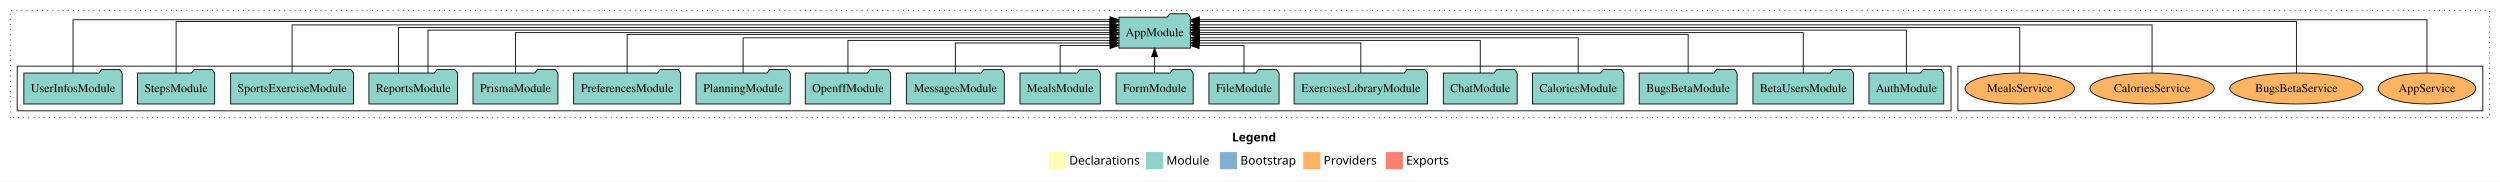
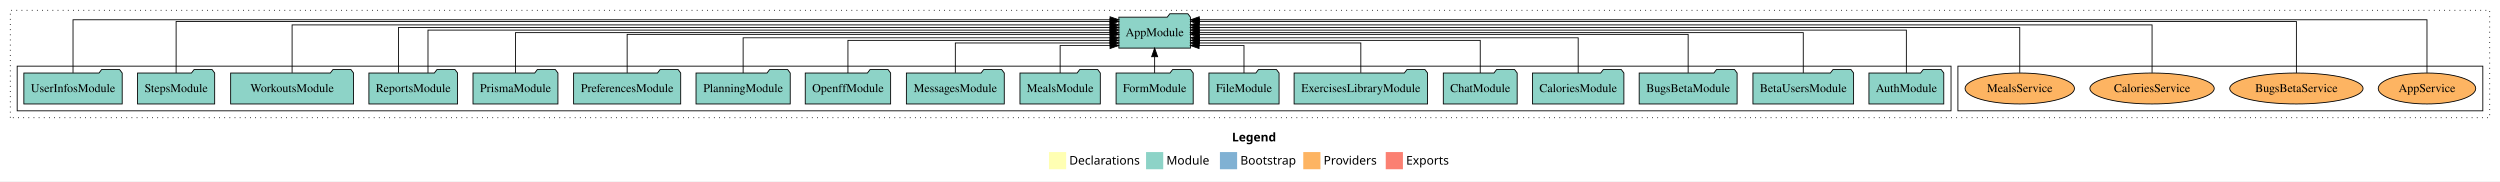
<svg xmlns="http://www.w3.org/2000/svg" width="2910pt" height="211pt" viewBox="0.00 0.00 2910.00 211.00">
  <g id="graph0" class="graph" transform="scale(1 1) rotate(0) translate(4 207)">
    <polygon fill="white" stroke="transparent" points="-4,4 -4,-207 2906,-207 2906,4 -4,4" />
    <text text-anchor="start" x="1430.01" y="-42.4" font-family="Times-12" font-weight="bold" font-size="14.00">Legend</text>
    <polygon fill="#ffffb3" stroke="transparent" points="1217,-10 1217,-30 1237,-30 1237,-10 1217,-10" />
    <text text-anchor="start" x="1240.63" y="-15.4" font-family="Times-12" font-size="14.00">  Declarations</text>
    <polygon fill="#8dd3c7" stroke="transparent" points="1330,-10 1330,-30 1350,-30 1350,-10 1330,-10" />
    <text text-anchor="start" x="1353.73" y="-15.4" font-family="Times-12" font-size="14.00">  Module</text>
    <polygon fill="#80b1d3" stroke="transparent" points="1416,-10 1416,-30 1436,-30 1436,-10 1416,-10" />
    <text text-anchor="start" x="1439.78" y="-15.4" font-family="Times-12" font-size="14.00">  Bootstrap</text>
    <polygon fill="#fdb462" stroke="transparent" points="1513,-10 1513,-30 1533,-30 1533,-10 1513,-10" />
    <text text-anchor="start" x="1536.67" y="-15.4" font-family="Times-12" font-size="14.00">  Providers</text>
    <polygon fill="#fb8072" stroke="transparent" points="1609,-10 1609,-30 1629,-30 1629,-10 1609,-10" />
    <text text-anchor="start" x="1632.73" y="-15.4" font-family="Times-12" font-size="14.00">  Exports</text>
    <g id="clust1" class="cluster">
      <polygon fill="none" stroke="black" stroke-dasharray="1,5" points="8,-70 8,-195 2894,-195 2894,-70 8,-70" />
    </g>
    <g id="clust6" class="cluster">
      <polygon fill="none" stroke="black" points="2275,-78 2275,-130 2886,-130 2886,-78 2275,-78" />
    </g>
    <g id="clust3" class="cluster">
      <polygon fill="none" stroke="black" points="16,-78 16,-130 2267,-130 2267,-78 16,-78" />
    </g>
    <g id="node1" class="node">
      <polygon fill="#8dd3c7" stroke="black" points="2258.55,-122 2255.55,-126 2234.55,-126 2231.55,-122 2171.45,-122 2171.45,-86 2258.55,-86 2258.55,-122" />
      <text text-anchor="middle" x="2215" y="-99.8" font-family="Times,serif" font-size="14.00">AuthModule</text>
    </g>
    <g id="node19" class="node">
      <polygon fill="#8dd3c7" stroke="black" points="1381.66,-187 1378.66,-191 1357.66,-191 1354.66,-187 1298.34,-187 1298.34,-151 1381.66,-151 1381.66,-187" />
      <text text-anchor="middle" x="1340" y="-164.8" font-family="Times,serif" font-size="14.00">AppModule</text>
    </g>
    <g id="edge1" class="edge">
      <path fill="none" stroke="black" d="M2215,-122.22C2215,-142.37 2215,-172 2215,-172 2215,-172 1391.91,-172 1391.91,-172" />
      <polygon fill="black" stroke="black" points="1391.91,-168.5 1381.91,-172 1391.91,-175.5 1391.91,-168.5" />
    </g>
    <g id="node2" class="node">
      <polygon fill="#8dd3c7" stroke="black" points="2153.58,-122 2150.58,-126 2129.58,-126 2126.58,-122 2036.42,-122 2036.42,-86 2153.58,-86 2153.58,-122" />
      <text text-anchor="middle" x="2095" y="-99.8" font-family="Times,serif" font-size="14.00">BetaUsersModule</text>
    </g>
    <g id="edge2" class="edge">
      <path fill="none" stroke="black" d="M2095,-122.11C2095,-141.34 2095,-169 2095,-169 2095,-169 1391.67,-169 1391.67,-169" />
      <polygon fill="black" stroke="black" points="1391.67,-165.5 1381.67,-169 1391.67,-172.5 1391.67,-165.5" />
    </g>
    <g id="node3" class="node">
      <polygon fill="#8dd3c7" stroke="black" points="2017.99,-122 2014.99,-126 1993.99,-126 1990.99,-122 1904.01,-122 1904.01,-86 2017.99,-86 2017.99,-122" />
      <text text-anchor="middle" x="1961" y="-99.8" font-family="Times,serif" font-size="14.00">BugsBetaModule</text>
    </g>
    <g id="edge3" class="edge">
      <path fill="none" stroke="black" d="M1961,-122.22C1961,-140.83 1961,-167 1961,-167 1961,-167 1391.71,-167 1391.71,-167" />
      <polygon fill="black" stroke="black" points="1391.71,-163.5 1381.71,-167 1391.71,-170.5 1391.71,-163.5" />
    </g>
    <g id="node4" class="node">
      <polygon fill="#8dd3c7" stroke="black" points="1886.2,-122 1883.2,-126 1862.2,-126 1859.2,-122 1779.8,-122 1779.8,-86 1886.2,-86 1886.2,-122" />
      <text text-anchor="middle" x="1833" y="-99.8" font-family="Times,serif" font-size="14.00">CaloriesModule</text>
    </g>
    <g id="edge4" class="edge">
      <path fill="none" stroke="black" d="M1833,-122.02C1833,-139.37 1833,-163 1833,-163 1833,-163 1392.03,-163 1392.03,-163" />
      <polygon fill="black" stroke="black" points="1392.03,-159.5 1382.03,-163 1392.03,-166.5 1392.03,-159.5" />
    </g>
    <g id="node5" class="node">
      <polygon fill="#8dd3c7" stroke="black" points="1761.99,-122 1758.99,-126 1737.99,-126 1734.99,-122 1676.01,-122 1676.01,-86 1761.99,-86 1761.99,-122" />
      <text text-anchor="middle" x="1719" y="-99.8" font-family="Times,serif" font-size="14.00">ChatModule</text>
    </g>
    <g id="edge5" class="edge">
      <path fill="none" stroke="black" d="M1719,-122.03C1719,-138.4 1719,-160 1719,-160 1719,-160 1392.01,-160 1392.01,-160" />
      <polygon fill="black" stroke="black" points="1392.01,-156.5 1382.01,-160 1392.01,-163.5 1392.01,-156.5" />
    </g>
    <g id="node6" class="node">
      <polygon fill="#8dd3c7" stroke="black" points="1657.67,-122 1654.67,-126 1633.67,-126 1630.67,-122 1502.33,-122 1502.33,-86 1657.67,-86 1657.67,-122" />
      <text text-anchor="middle" x="1580" y="-99.8" font-family="Times,serif" font-size="14.00">ExercisesLibraryModule</text>
    </g>
    <g id="edge6" class="edge">
      <path fill="none" stroke="black" d="M1580,-122.24C1580,-137.57 1580,-157 1580,-157 1580,-157 1391.8,-157 1391.8,-157" />
      <polygon fill="black" stroke="black" points="1391.8,-153.5 1381.8,-157 1391.8,-160.5 1391.8,-153.5" />
    </g>
    <g id="node7" class="node">
      <polygon fill="#8dd3c7" stroke="black" points="1484.83,-122 1481.83,-126 1460.83,-126 1457.83,-122 1403.17,-122 1403.17,-86 1484.83,-86 1484.83,-122" />
      <text text-anchor="middle" x="1444" y="-99.8" font-family="Times,serif" font-size="14.00">FileModule</text>
    </g>
    <g id="edge7" class="edge">
      <path fill="none" stroke="black" d="M1444,-122.05C1444,-136.37 1444,-154 1444,-154 1444,-154 1391.7,-154 1391.7,-154" />
      <polygon fill="black" stroke="black" points="1391.7,-150.5 1381.7,-154 1391.7,-157.5 1391.7,-150.5" />
    </g>
    <g id="node8" class="node">
      <polygon fill="#8dd3c7" stroke="black" points="1384.88,-122 1381.88,-126 1360.88,-126 1357.88,-122 1295.12,-122 1295.12,-86 1384.88,-86 1384.88,-122" />
      <text text-anchor="middle" x="1340" y="-99.8" font-family="Times,serif" font-size="14.00">FormModule</text>
    </g>
    <g id="edge8" class="edge">
      <path fill="none" stroke="black" d="M1340,-122.11C1340,-122.11 1340,-140.99 1340,-140.99" />
      <polygon fill="black" stroke="black" points="1336.5,-140.99 1340,-150.99 1343.5,-140.99 1336.5,-140.99" />
    </g>
    <g id="node9" class="node">
      <polygon fill="#8dd3c7" stroke="black" points="1276.76,-122 1273.76,-126 1252.76,-126 1249.76,-122 1183.24,-122 1183.24,-86 1276.76,-86 1276.76,-122" />
      <text text-anchor="middle" x="1230" y="-99.8" font-family="Times,serif" font-size="14.00">MealsModule</text>
    </g>
    <g id="edge9" class="edge">
      <path fill="none" stroke="black" d="M1230,-122.05C1230,-136.37 1230,-154 1230,-154 1230,-154 1288.1,-154 1288.1,-154" />
      <polygon fill="black" stroke="black" points="1288.1,-157.5 1298.1,-154 1288.1,-150.5 1288.1,-157.5" />
    </g>
    <g id="node10" class="node">
      <polygon fill="#8dd3c7" stroke="black" points="1164.97,-122 1161.97,-126 1140.97,-126 1137.97,-122 1051.03,-122 1051.03,-86 1164.97,-86 1164.97,-122" />
      <text text-anchor="middle" x="1108" y="-99.8" font-family="Times,serif" font-size="14.00">MessagesModule</text>
    </g>
    <g id="edge10" class="edge">
      <path fill="none" stroke="black" d="M1108,-122.24C1108,-137.57 1108,-157 1108,-157 1108,-157 1288.26,-157 1288.26,-157" />
      <polygon fill="black" stroke="black" points="1288.26,-160.5 1298.26,-157 1288.26,-153.5 1288.26,-160.5" />
    </g>
    <g id="node11" class="node">
      <polygon fill="#8dd3c7" stroke="black" points="1032.69,-122 1029.69,-126 1008.69,-126 1005.69,-122 933.31,-122 933.31,-86 1032.69,-86 1032.69,-122" />
      <text text-anchor="middle" x="983" y="-99.8" font-family="Times,serif" font-size="14.00">OpenffModule</text>
    </g>
    <g id="edge11" class="edge">
      <path fill="none" stroke="black" d="M983,-122.03C983,-138.4 983,-160 983,-160 983,-160 1288,-160 1288,-160" />
      <polygon fill="black" stroke="black" points="1288,-163.5 1298,-160 1288,-156.5 1288,-163.5" />
    </g>
    <g id="node12" class="node">
      <polygon fill="#8dd3c7" stroke="black" points="915.83,-122 912.83,-126 891.83,-126 888.83,-122 806.17,-122 806.17,-86 915.83,-86 915.83,-122" />
      <text text-anchor="middle" x="861" y="-99.8" font-family="Times,serif" font-size="14.00">PlanningModule</text>
    </g>
    <g id="edge12" class="edge">
      <path fill="none" stroke="black" d="M861,-122.02C861,-139.37 861,-163 861,-163 861,-163 1288.33,-163 1288.33,-163" />
      <polygon fill="black" stroke="black" points="1288.33,-166.5 1298.33,-163 1288.33,-159.5 1288.33,-166.5" />
    </g>
    <g id="node13" class="node">
      <polygon fill="#8dd3c7" stroke="black" points="788.33,-122 785.33,-126 764.33,-126 761.33,-122 663.67,-122 663.67,-86 788.33,-86 788.33,-122" />
      <text text-anchor="middle" x="726" y="-99.8" font-family="Times,serif" font-size="14.00">PreferencesModule</text>
    </g>
    <g id="edge13" class="edge">
      <path fill="none" stroke="black" d="M726,-122.22C726,-140.83 726,-167 726,-167 726,-167 1288.28,-167 1288.28,-167" />
      <polygon fill="black" stroke="black" points="1288.28,-170.5 1298.28,-167 1288.28,-163.5 1288.28,-170.5" />
    </g>
    <g id="node14" class="node">
      <polygon fill="#8dd3c7" stroke="black" points="645.43,-122 642.43,-126 621.43,-126 618.43,-122 546.57,-122 546.57,-86 645.43,-86 645.43,-122" />
      <text text-anchor="middle" x="596" y="-99.8" font-family="Times,serif" font-size="14.00">PrismaModule</text>
    </g>
    <g id="edge14" class="edge">
      <path fill="none" stroke="black" d="M596,-122.11C596,-141.34 596,-169 596,-169 596,-169 1288.14,-169 1288.14,-169" />
      <polygon fill="black" stroke="black" points="1288.14,-172.5 1298.14,-169 1288.14,-165.5 1288.14,-172.5" />
    </g>
    <g id="node15" class="node">
      <polygon fill="#8dd3c7" stroke="black" points="528.6,-122 525.6,-126 504.6,-126 501.6,-122 425.4,-122 425.4,-86 528.6,-86 528.6,-122" />
      <text text-anchor="middle" x="477" y="-99.8" font-family="Times,serif" font-size="14.00">ReportsModule</text>
    </g>
    <g id="edge15" class="edge">
      <path fill="none" stroke="black" d="M494.18,-122.22C494.18,-142.37 494.18,-172 494.18,-172 494.18,-172 1288.06,-172 1288.06,-172" />
      <polygon fill="black" stroke="black" points="1288.06,-175.5 1298.06,-172 1288.06,-168.5 1288.06,-175.5" />
    </g>
    <g id="edge16" class="edge">
      <path fill="none" stroke="black" d="M459.82,-122.28C459.82,-143.32 459.82,-175 459.82,-175 459.82,-175 1288.14,-175 1288.14,-175" />
      <polygon fill="black" stroke="black" points="1288.14,-178.5 1298.14,-175 1288.14,-171.5 1288.14,-178.5" />
    </g>
    <g id="node16" class="node">
      <polygon fill="#8dd3c7" stroke="black" points="407.52,-122 404.52,-126 383.52,-126 380.52,-122 264.48,-122 264.48,-86 407.52,-86 407.52,-122" />
-       <text text-anchor="middle" x="336" y="-99.8" font-family="Times,serif" font-size="14.00">SportsExerciseModule</text>
+       <text text-anchor="middle" x="336" y="-99.8" font-family="Times,serif" font-size="14.00">WorkoutsModule</text>
    </g>
    <g id="edge17" class="edge">
      <path fill="none" stroke="black" d="M336,-122.29C336,-144.21 336,-178 336,-178 336,-178 1288.14,-178 1288.14,-178" />
      <polygon fill="black" stroke="black" points="1288.14,-181.5 1298.14,-178 1288.14,-174.5 1288.14,-181.5" />
    </g>
    <g id="node17" class="node">
      <polygon fill="#8dd3c7" stroke="black" points="245.88,-122 242.88,-126 221.88,-126 218.88,-122 156.12,-122 156.12,-86 245.88,-86 245.88,-122" />
      <text text-anchor="middle" x="201" y="-99.8" font-family="Times,serif" font-size="14.00">StepsModule</text>
    </g>
    <g id="edge18" class="edge">
      <path fill="none" stroke="black" d="M201,-122.09C201,-145.13 201,-182 201,-182 201,-182 1288.11,-182 1288.11,-182" />
      <polygon fill="black" stroke="black" points="1288.11,-185.5 1298.11,-182 1288.11,-178.5 1288.11,-185.5" />
    </g>
    <g id="node18" class="node">
      <polygon fill="#8dd3c7" stroke="black" points="138.24,-122 135.24,-126 114.24,-126 111.24,-122 23.76,-122 23.76,-86 138.24,-86 138.24,-122" />
      <text text-anchor="middle" x="81" y="-99.8" font-family="Times,serif" font-size="14.00">UserInfosModule</text>
    </g>
    <g id="edge19" class="edge">
      <path fill="none" stroke="black" d="M81,-122.15C81,-145.76 81,-184 81,-184 81,-184 1288.11,-184 1288.11,-184" />
      <polygon fill="black" stroke="black" points="1288.11,-187.5 1298.11,-184 1288.11,-180.5 1288.11,-187.5" />
    </g>
    <g id="node20" class="node">
      <ellipse fill="#fdb462" stroke="black" cx="2821" cy="-104" rx="56.74" ry="18" />
      <text text-anchor="middle" x="2821" y="-99.8" font-family="Times,serif" font-size="14.00">AppService</text>
    </g>
    <g id="edge20" class="edge">
      <path fill="none" stroke="black" d="M2821,-122.15C2821,-145.76 2821,-184 2821,-184 2821,-184 1391.94,-184 1391.94,-184" />
      <polygon fill="black" stroke="black" points="1391.94,-180.5 1381.94,-184 1391.94,-187.5 1391.94,-180.5" />
    </g>
    <g id="node21" class="node">
      <ellipse fill="#fdb462" stroke="black" cx="2669" cy="-104" rx="77.58" ry="18" />
      <text text-anchor="middle" x="2669" y="-99.8" font-family="Times,serif" font-size="14.00">BugsBetaService</text>
    </g>
    <g id="edge21" class="edge">
      <path fill="none" stroke="black" d="M2669,-122.09C2669,-145.13 2669,-182 2669,-182 2669,-182 1391.97,-182 1391.97,-182" />
      <polygon fill="black" stroke="black" points="1391.97,-178.5 1381.97,-182 1391.97,-185.5 1391.97,-178.5" />
    </g>
    <g id="node22" class="node">
      <ellipse fill="#fdb462" stroke="black" cx="2501" cy="-104" rx="72.34" ry="18" />
      <text text-anchor="middle" x="2501" y="-99.8" font-family="Times,serif" font-size="14.00">CaloriesService</text>
    </g>
    <g id="edge22" class="edge">
      <path fill="none" stroke="black" d="M2501,-122.29C2501,-144.21 2501,-178 2501,-178 2501,-178 1391.66,-178 1391.66,-178" />
      <polygon fill="black" stroke="black" points="1391.66,-174.5 1381.66,-178 1391.66,-181.5 1391.66,-174.5" />
    </g>
    <g id="node23" class="node">
      <ellipse fill="#fdb462" stroke="black" cx="2347" cy="-104" rx="63.68" ry="18" />
      <text text-anchor="middle" x="2347" y="-99.8" font-family="Times,serif" font-size="14.00">MealsService</text>
    </g>
    <g id="edge23" class="edge">
      <path fill="none" stroke="black" d="M2347,-122.28C2347,-143.32 2347,-175 2347,-175 2347,-175 1391.67,-175 1391.67,-175" />
      <polygon fill="black" stroke="black" points="1391.67,-171.5 1381.67,-175 1391.67,-178.5 1391.67,-171.5" />
    </g>
  </g>
</svg>
